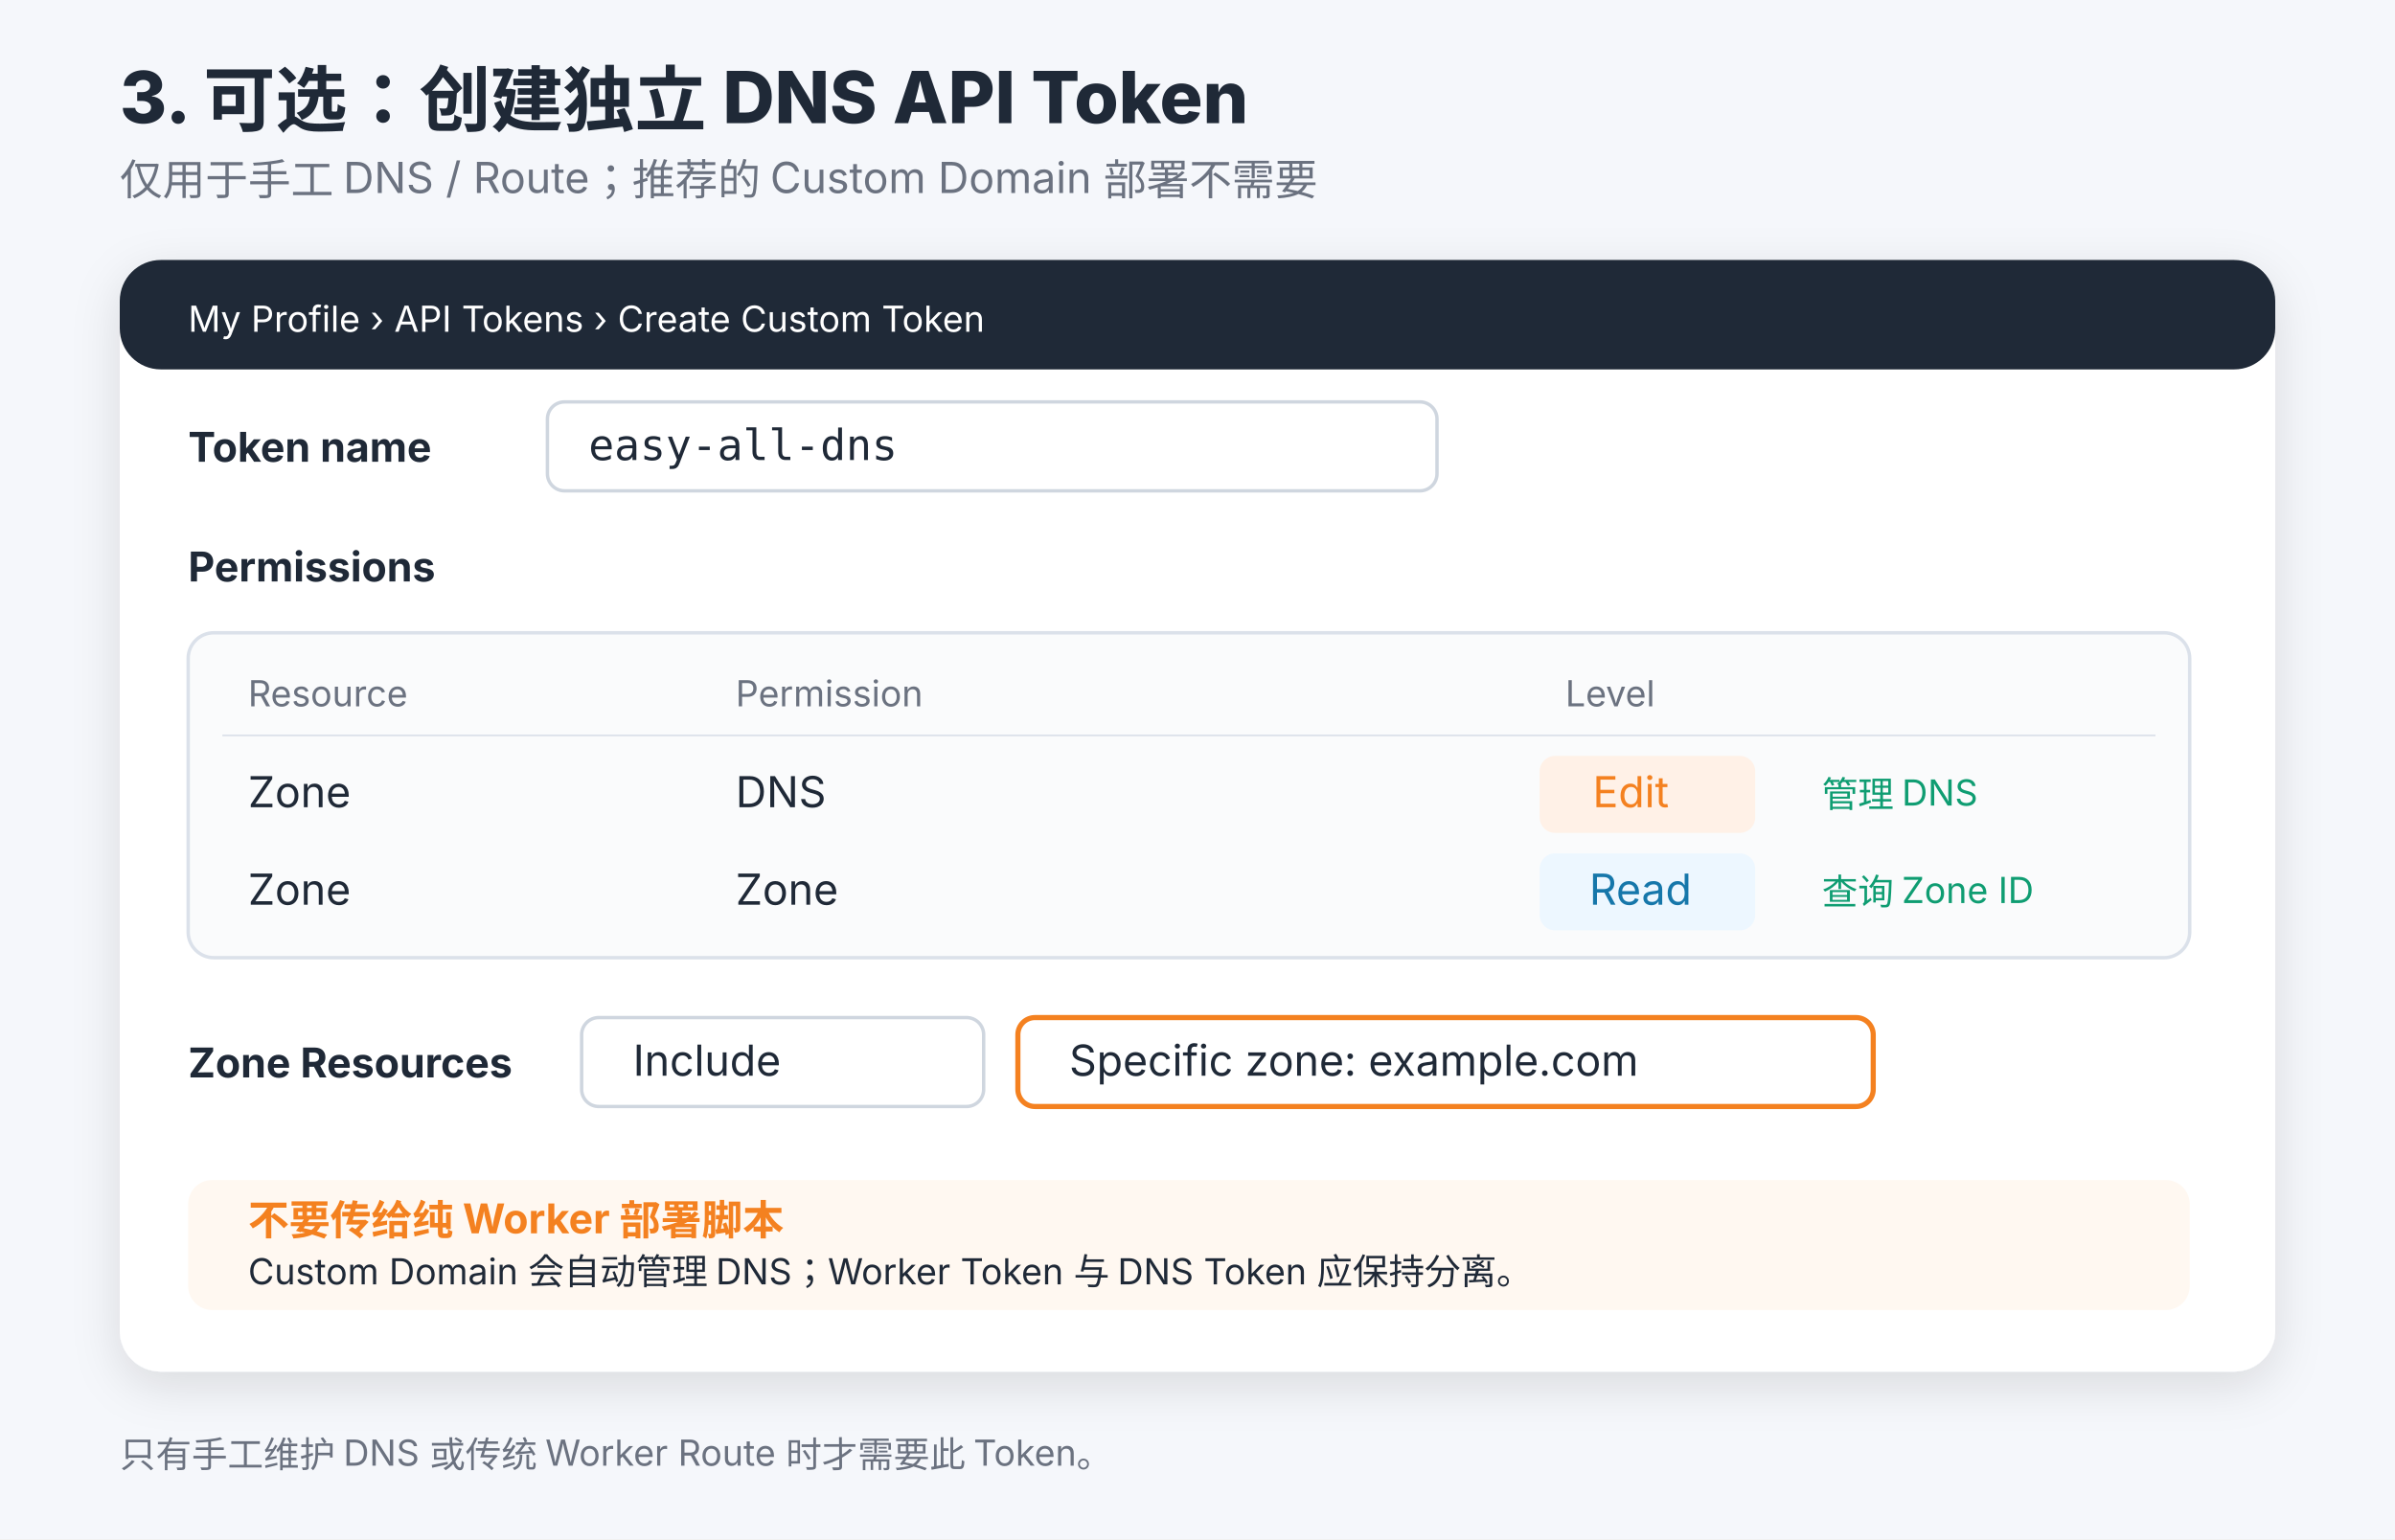
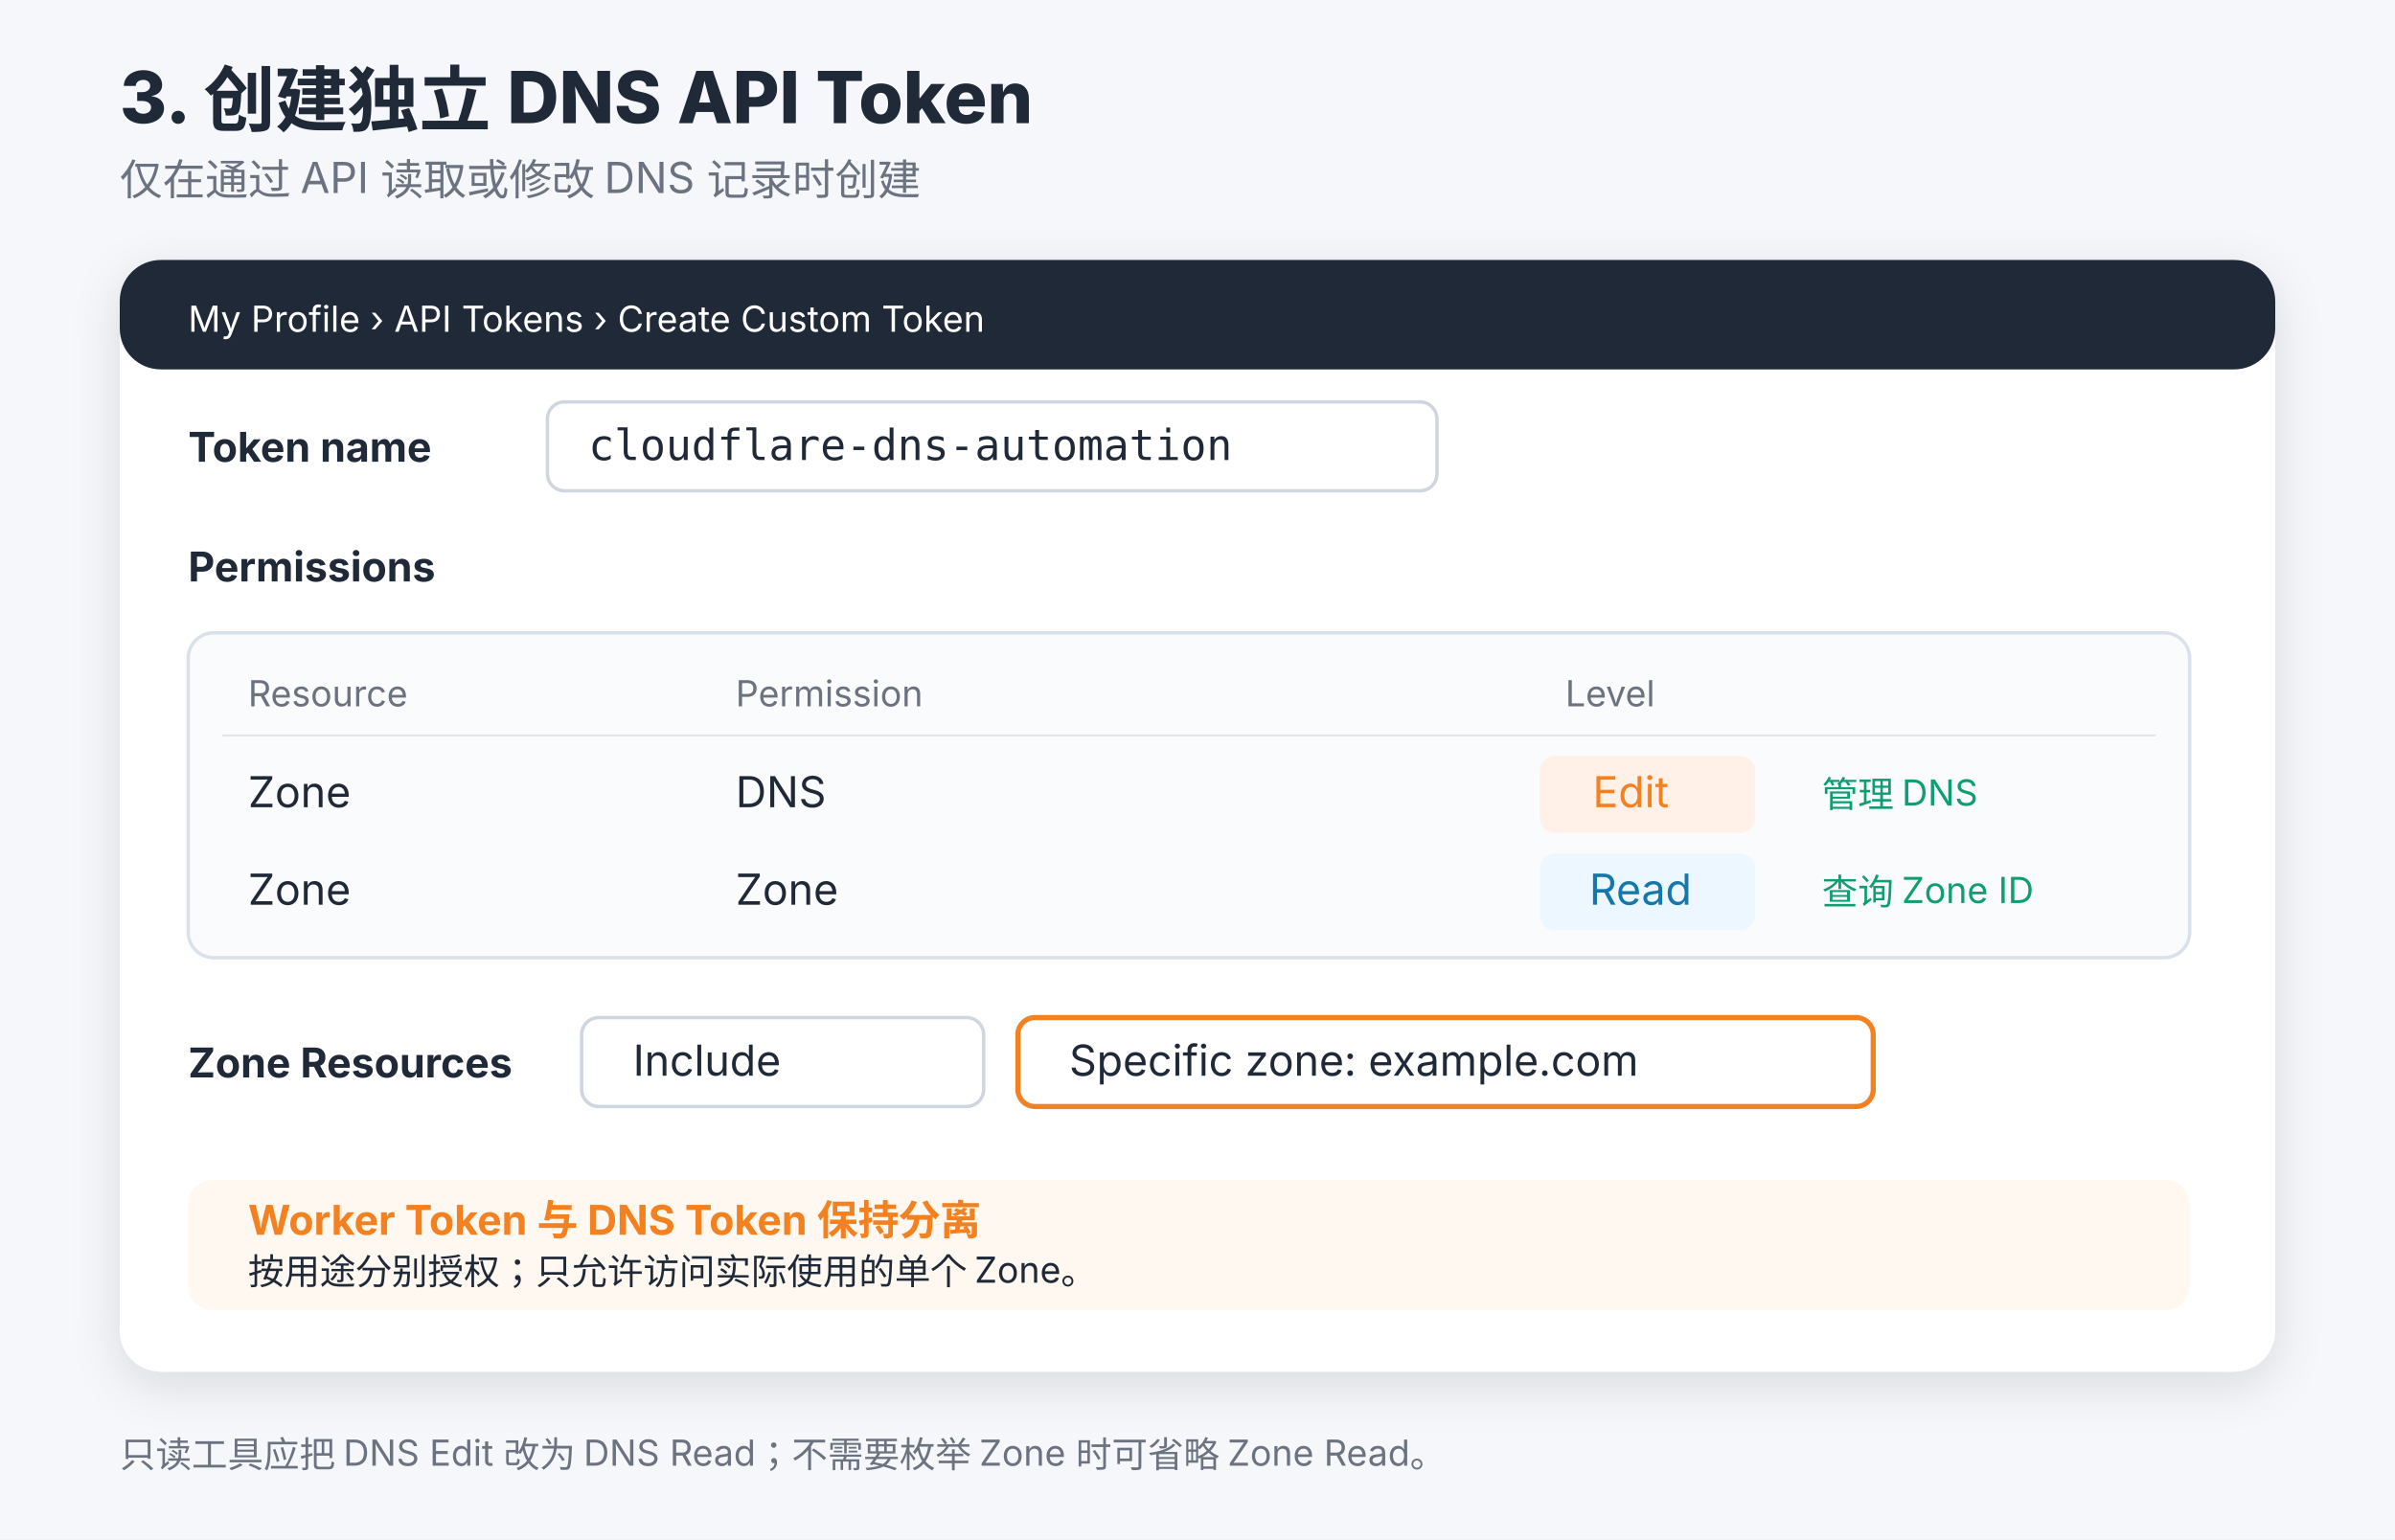
<svg xmlns="http://www.w3.org/2000/svg" width="1400" height="900" viewBox="0 0 1400 900" role="img" aria-labelledby="title desc">
  <defs>
    <filter id="shadow" x="-20%" y="-20%" width="140%" height="140%">
      <feDropShadow dx="0" dy="8" stdDeviation="14" flood-opacity=".12" />
    </filter>
    <style>
      text{font-family:-apple-system,BlinkMacSystemFont,"Segoe UI","PingFang SC","Microsoft YaHei",sans-serif;fill:#1f2937}.small{font-size:21px}.body{font-size:25px}.label{font-size:24px;font-weight:680}.title{font-size:42px;font-weight:760}.muted{fill:#6b7280}.orange{fill:#f48120}.green{fill:#0f9d72}.blue{fill:#1677aa}.mono{font-family:ui-monospace,SFMono-Regular,Menlo,monospace}
    </style>
  </defs>
  <rect width="1400" height="900" fill="#f5f7fb" />
-   <text x="70" y="72" class="title">3. 可选：创建独立 DNS API Token</text>
-   <text x="70" y="114" class="body muted">仅用于手工 DNS / Route；推荐的 Custom Domain 部署不需要</text>
+   <text x="70" y="72" class="title">3. 创建独立 DNS API Token</text>
+   <text x="70" y="114" class="body muted">仅在通过 API 读取或修改 DNS 记录时创建</text>
  <rect x="70" y="152" width="1260" height="650" rx="24" fill="#fff" filter="url(#shadow)" />
  <rect x="70" y="152" width="1260" height="64" rx="24" fill="#1f2937" />
  <text x="110" y="194" class="small" style="fill:#fff">My Profile  ›  API Tokens  ›  Create Custom Token</text>
  <text x="110" y="270" class="label">Token name</text>
  <rect x="320" y="235" width="520" height="52" rx="10" fill="#fff" stroke="#cfd6df" stroke-width="2" />
-   <text x="344" y="269" class="body mono">easy-all-dns</text>
+   <text x="344" y="269" class="body mono">cloudflare-dns-automation</text>
  <text x="110" y="340" class="label">Permissions</text>
  <rect x="110" y="370" width="1170" height="190" rx="15" fill="#fafbfc" stroke="#dbe1ea" stroke-width="2" />
  <text x="145" y="413" class="small muted">Resource</text>
  <text x="430" y="413" class="small muted">Permission</text>
  <text x="915" y="413" class="small muted">Level</text>
  <line x1="130" y1="430" x2="1260" y2="430" stroke="#dbe1ea" />
  <text x="145" y="472" class="body">Zone</text>
  <text x="430" y="472" class="body">DNS</text>
  <rect x="900" y="442" width="126" height="45" rx="9" fill="#fff1e7" />
  <text x="931" y="472" class="body orange">Edit</text>
  <text x="1065" y="472" class="small green">管理 DNS</text>
  <text x="145" y="529" class="body">Zone</text>
  <text x="430" y="529" class="body">Zone</text>
  <rect x="900" y="499" width="126" height="45" rx="9" fill="#edf7ff" />
  <text x="929" y="529" class="body blue">Read</text>
  <text x="1065" y="529" class="small green">查询 Zone ID</text>
  <text x="110" y="630" class="label">Zone Resources</text>
  <rect x="340" y="595" width="235" height="52" rx="10" fill="#fff" stroke="#cfd6df" stroke-width="2" />
  <text x="370" y="629" class="body">Include</text>
  <rect x="595" y="595" width="500" height="52" rx="10" fill="#fff" stroke="#f48120" stroke-width="3" />
  <text x="625" y="629" class="body">Specific zone: example.com</text>
  <rect x="110" y="690" width="1170" height="76" rx="14" fill="#fff8f1" />
-   <text x="145" y="722" class="label orange">不要传给纯 Worker 部署脚本</text>
-   <text x="145" y="751" class="small">Custom Domain 会自动管理 DNS；Worker Token 与 DNS Token 应保持分离。</text>
-   <text x="70" y="858" class="small muted">只有手工维护 DNS 或传统 Worker Route 时才需要此 Token。</text>
+   <text x="145" y="722" class="label orange">Worker Token 与 DNS Token 保持分离</text>
+   <text x="145" y="751" class="small">按用途分别授权；只允许访问实际使用的单个 Zone。</text>
+   <text x="70" y="858" class="small muted">只读工具应把 DNS Edit 改为 DNS Read；不需要枚举 Zone 时可省略 Zone Read。</text>
</svg>
